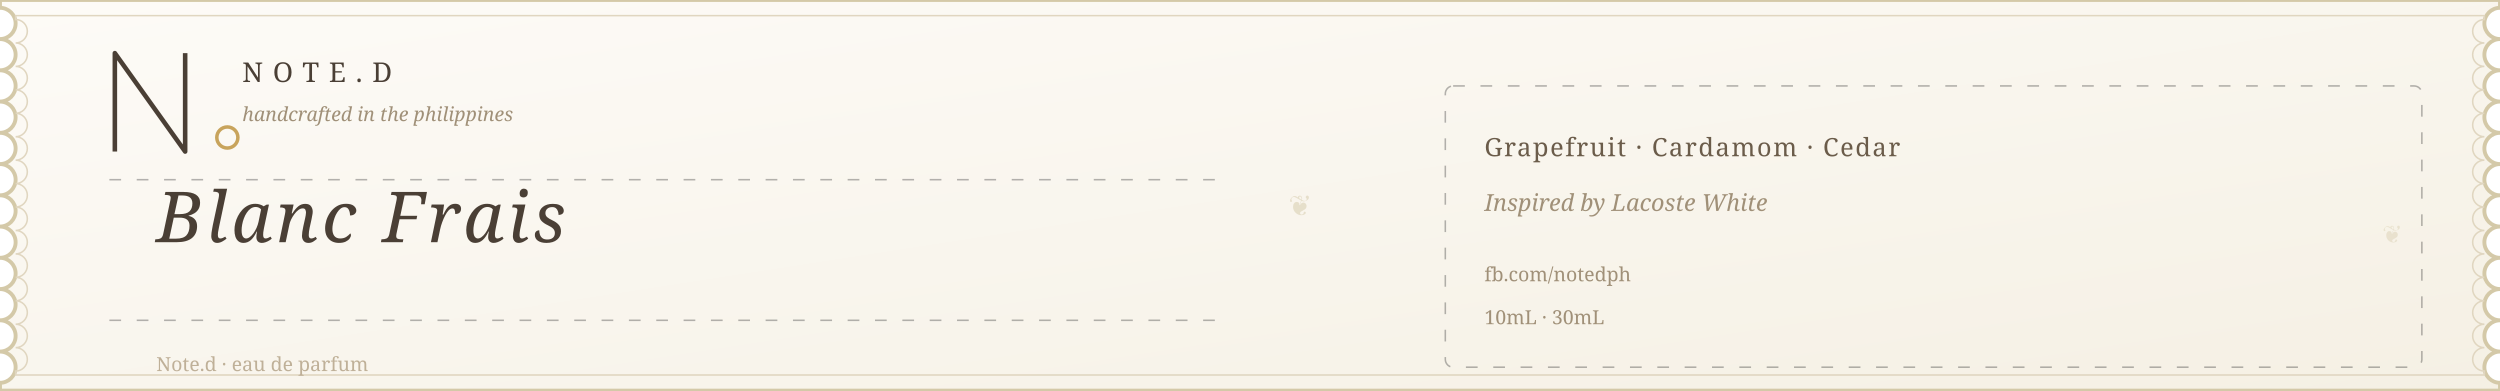
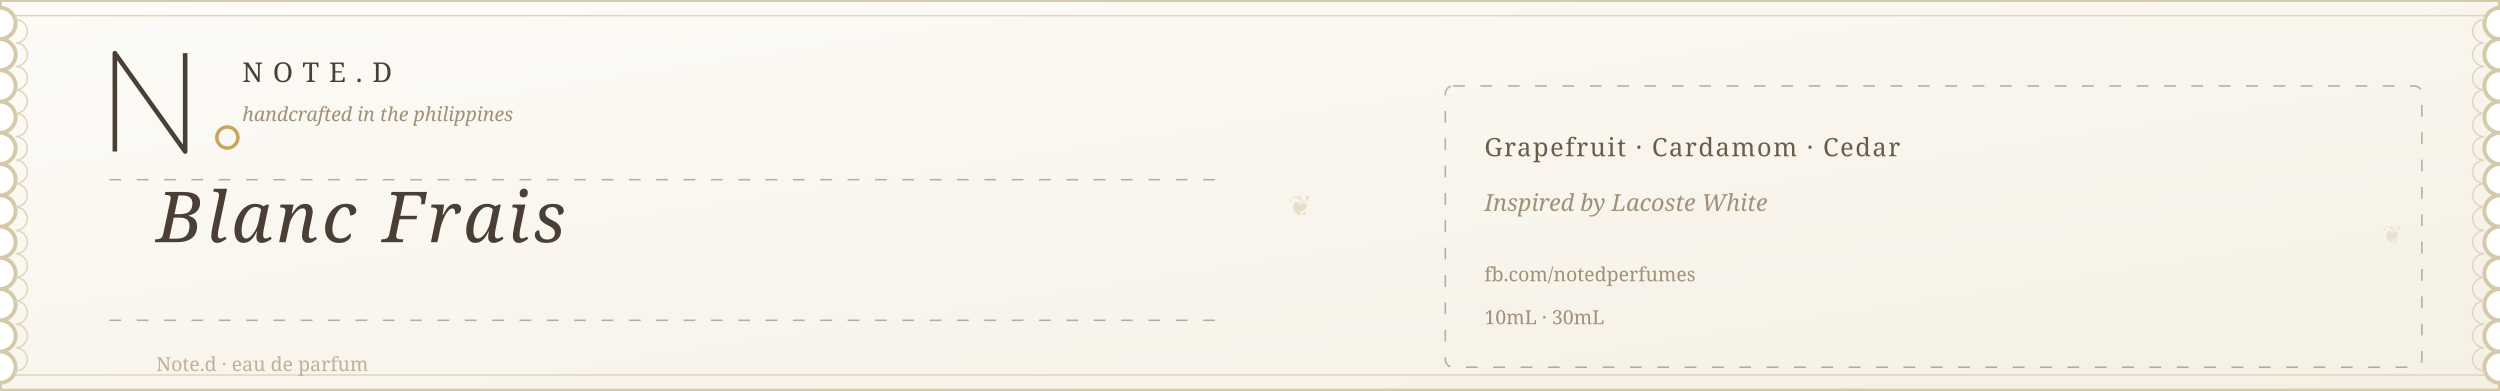
<svg xmlns="http://www.w3.org/2000/svg" viewBox="0 0 640 100" fill="none">
  <defs>
    <linearGradient id="bg" x1="0" y1="0" x2="1" y2="1">
      <stop offset="0%" stop-color="#fdfbf7" />
      <stop offset="100%" stop-color="#f5f0e4" />
    </linearGradient>
  </defs>
  <path d="M 0,0 L 640,0 L 640,2.0 a 4,4 0 0,0 0,8 a 4,4 0 0,0 0,8 a 4,4 0 0,0 0,8 a 4,4 0 0,0 0,8 a 4,4 0 0,0 0,8 a 4,4 0 0,0 0,8 a 4,4 0 0,0 0,8 a 4,4 0 0,0 0,8 a 4,4 0 0,0 0,8 a 4,4 0 0,0 0,8 a 4,4 0 0,0 0,8 a 4,4 0 0,0 0,8 L 640,100 L 0,100 L 0,98.0 a 4,4 0 0,0 0,-8 a 4,4 0 0,0 0,-8 a 4,4 0 0,0 0,-8 a 4,4 0 0,0 0,-8 a 4,4 0 0,0 0,-8 a 4,4 0 0,0 0,-8 a 4,4 0 0,0 0,-8 a 4,4 0 0,0 0,-8 a 4,4 0 0,0 0,-8 a 4,4 0 0,0 0,-8 a 4,4 0 0,0 0,-8 a 4,4 0 0,0 0,-8 L 0,0 Z" fill="url(#bg)" stroke="#d4c9a8" stroke-width="1" />
  <path d="M 4,4 L 636,4 L 636,5.0 a 3,3 0 0,0 0,6 a 3,3 0 0,0 0,6 a 3,3 0 0,0 0,6 a 3,3 0 0,0 0,6 a 3,3 0 0,0 0,6 a 3,3 0 0,0 0,6 a 3,3 0 0,0 0,6 a 3,3 0 0,0 0,6 a 3,3 0 0,0 0,6 a 3,3 0 0,0 0,6 a 3,3 0 0,0 0,6 a 3,3 0 0,0 0,6 a 3,3 0 0,0 0,6 a 3,3 0 0,0 0,6 a 3,3 0 0,0 0,6 L 636,96 L 4,96 L 4,95.0 a 3,3 0 0,0 0,-6 a 3,3 0 0,0 0,-6 a 3,3 0 0,0 0,-6 a 3,3 0 0,0 0,-6 a 3,3 0 0,0 0,-6 a 3,3 0 0,0 0,-6 a 3,3 0 0,0 0,-6 a 3,3 0 0,0 0,-6 a 3,3 0 0,0 0,-6 a 3,3 0 0,0 0,-6 a 3,3 0 0,0 0,-6 a 3,3 0 0,0 0,-6 a 3,3 0 0,0 0,-6 a 3,3 0 0,0 0,-6 a 3,3 0 0,0 0,-6 L 4,4 Z" fill="none" stroke="#e0d6c0" stroke-width="0.4" />
  <g transform="translate(24,10) scale(0.9)">
    <path d="M6 32 L6 4 L26 32 L26 4" stroke="#4a3f35" stroke-width="1.3" stroke-linejoin="round" fill="none" />
    <circle cx="38" cy="28" r="3" stroke="#c8a45c" stroke-width="1" fill="none" />
  </g>
  <text x="62" y="21" font-family="Georgia,serif" font-size="7" fill="#4a3f35" letter-spacing="2.5">NOTE.D</text>
  <text x="62" y="31" font-family="Georgia,serif" font-size="5" fill="#a09078" font-style="italic">handcrafted in the philippines</text>
  <text x="40" y="62" font-family="Georgia,serif" font-size="18" fill="#4a3f35" font-style="italic" letter-spacing="1">Blanc Frais</text>
  <line x1="28" y1="46" x2="315" y2="46" stroke="#2a2a2a" stroke-width="0.4" opacity="0.35" stroke-dasharray="3 4" />
  <line x1="28" y1="82" x2="315" y2="82" stroke="#2a2a2a" stroke-width="0.4" opacity="0.35" stroke-dasharray="3 4" />
  <text x="40" y="95" font-family="Georgia,serif" font-size="5" fill="#bfb098">Note.d  ·  eau de parfum</text>
  <text x="330" y="55" font-family="Georgia,serif" font-size="7" fill="#d4c9a8" opacity="0.5">❦</text>
  <rect x="370" y="22" width="250" height="72" rx="2" stroke="#2a2a2a" stroke-width="0.4" fill="none" opacity="0.35" stroke-dasharray="3 4" />
  <text x="380" y="40" font-family="Georgia,serif" font-size="6.5" fill="#6b5c4a" letter-spacing="0.4">Grapefruit  ·  Cardamom  ·  Cedar</text>
  <text x="380" y="54" font-family="Georgia,serif" font-size="6" fill="#a09078" font-style="italic">Inspired by Lacoste White</text>
-   <text x="380" y="72" font-family="Georgia,serif" font-size="5" fill="#a09078">fb.com/notedph</text>
+   <text x="380" y="72" font-family="Georgia,serif" font-size="5" fill="#a09078">fb.com/notedperfumes</text>
  <text x="380" y="83" font-family="Georgia,serif" font-size="5" fill="#a09078">10mL · 30mL</text>
  <text x="610" y="62" font-family="Georgia,serif" font-size="6" fill="#d4c9a8" opacity="0.4">❦</text>
</svg>
